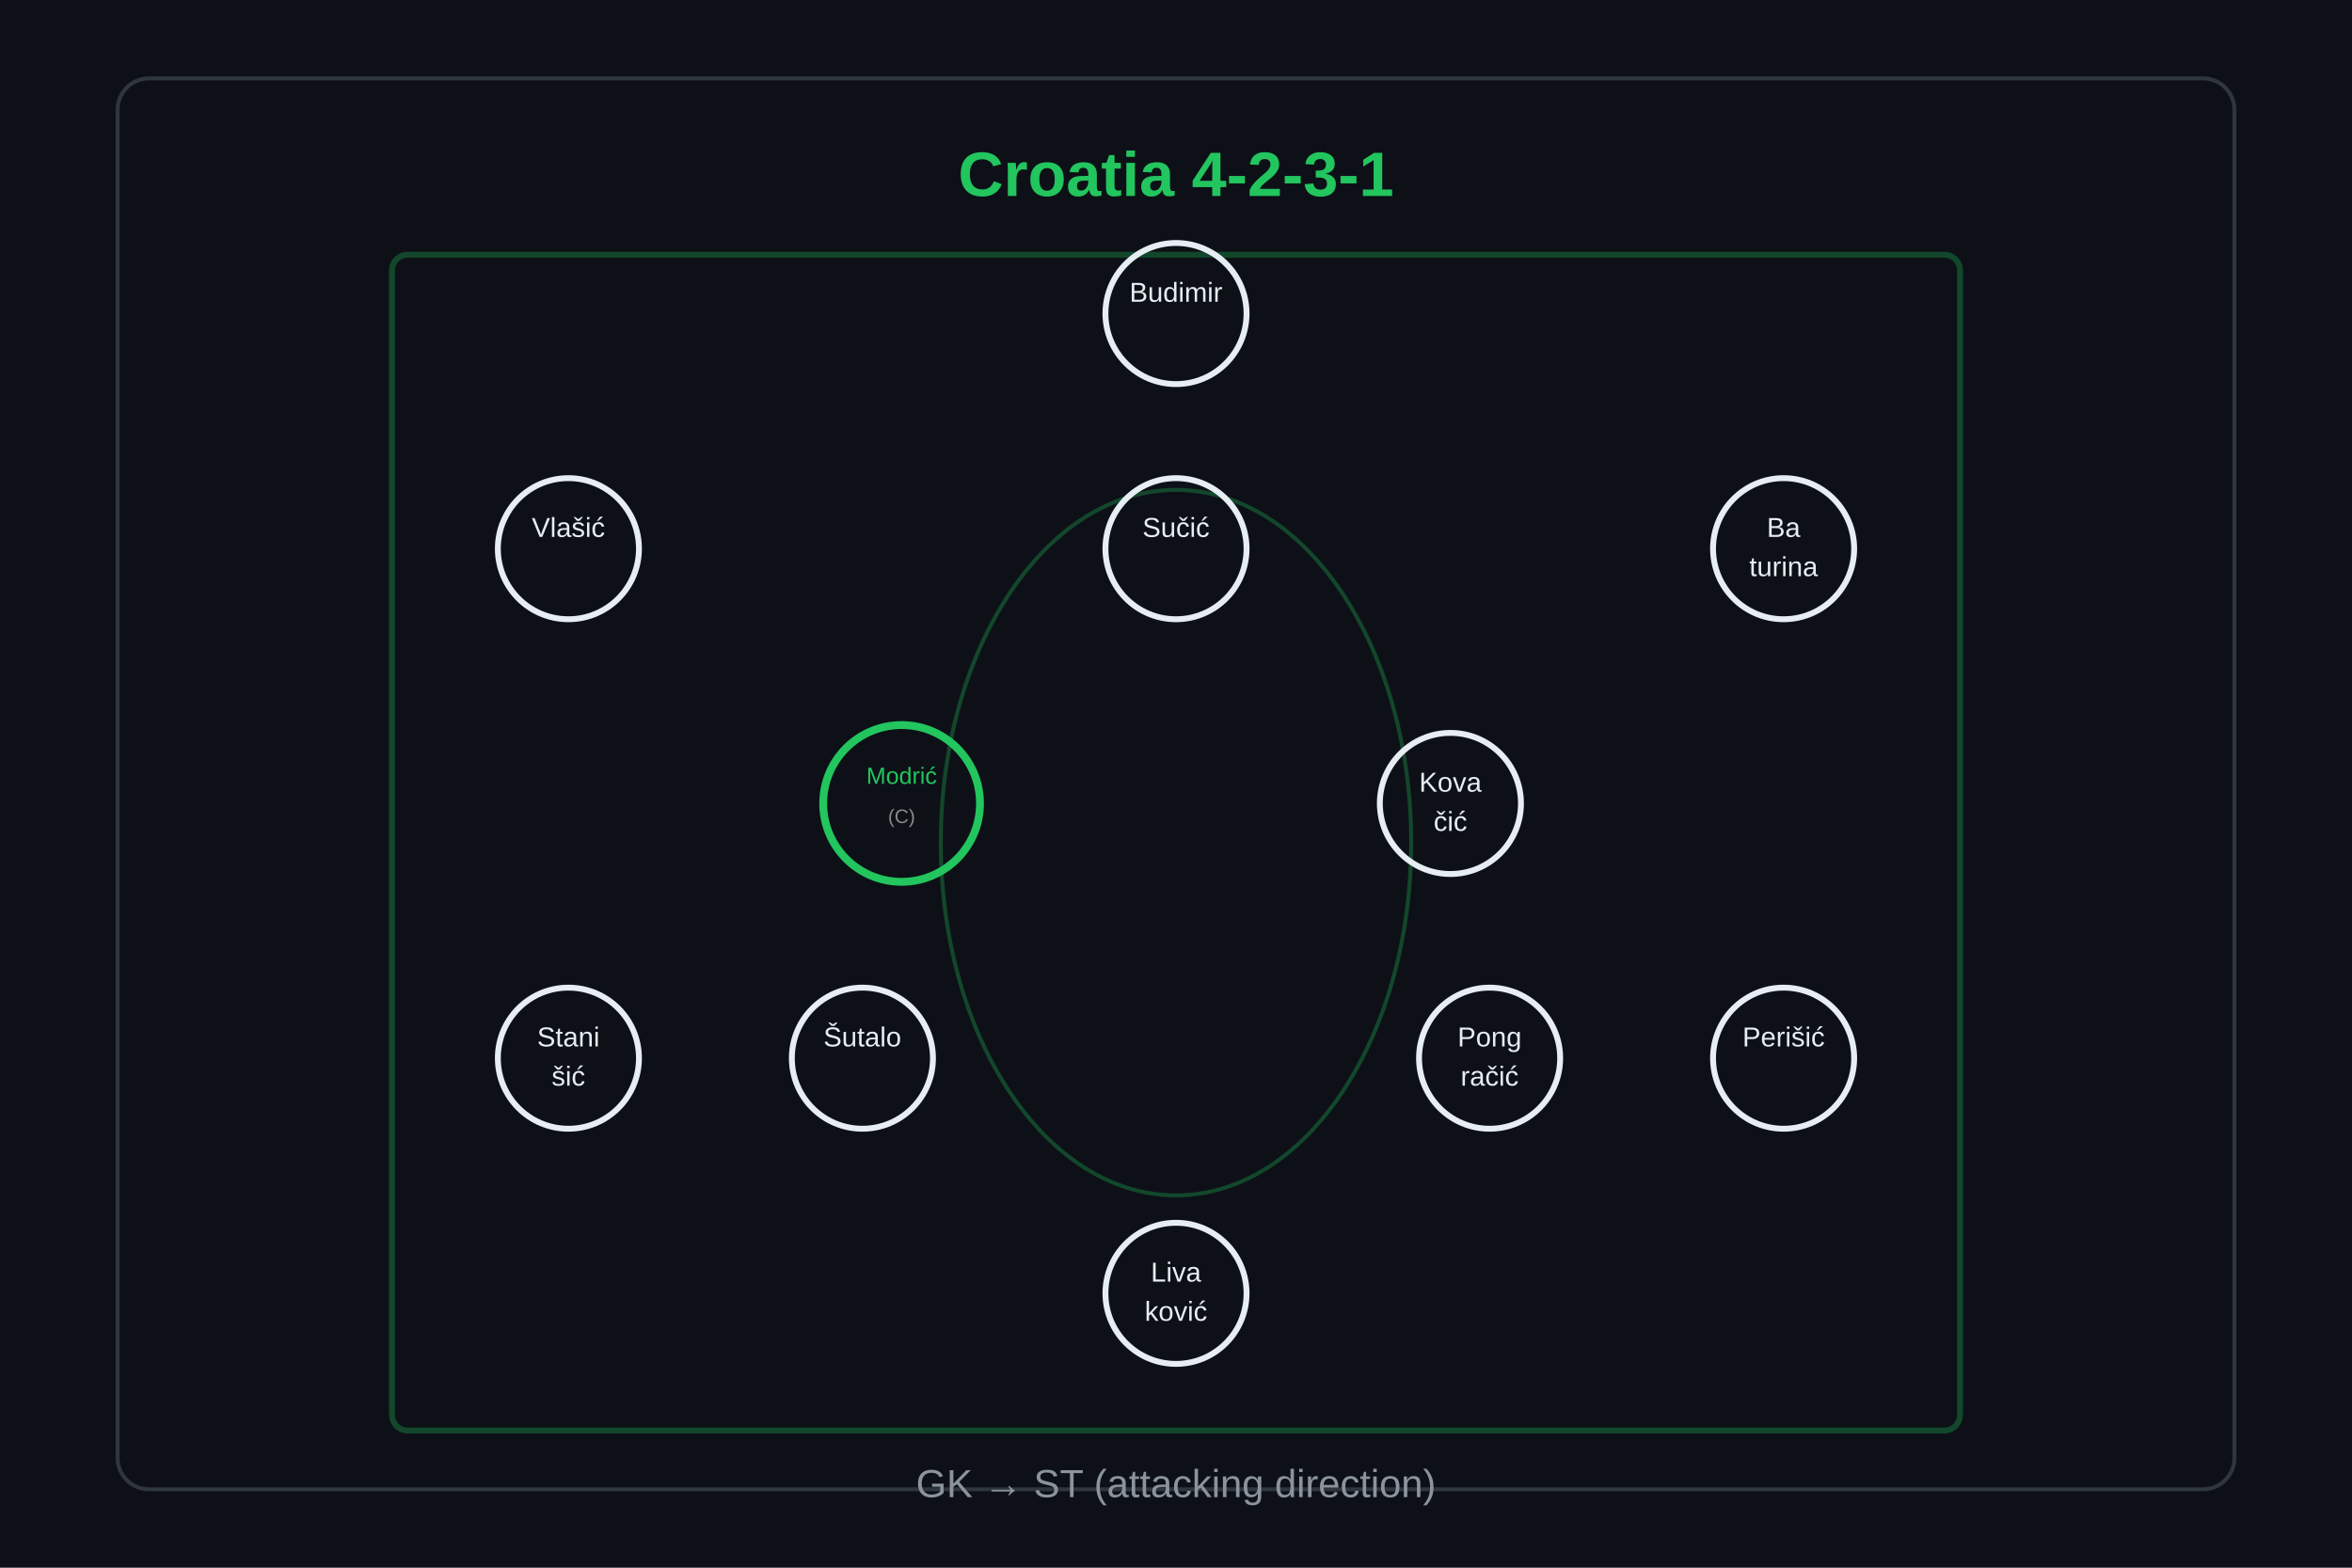
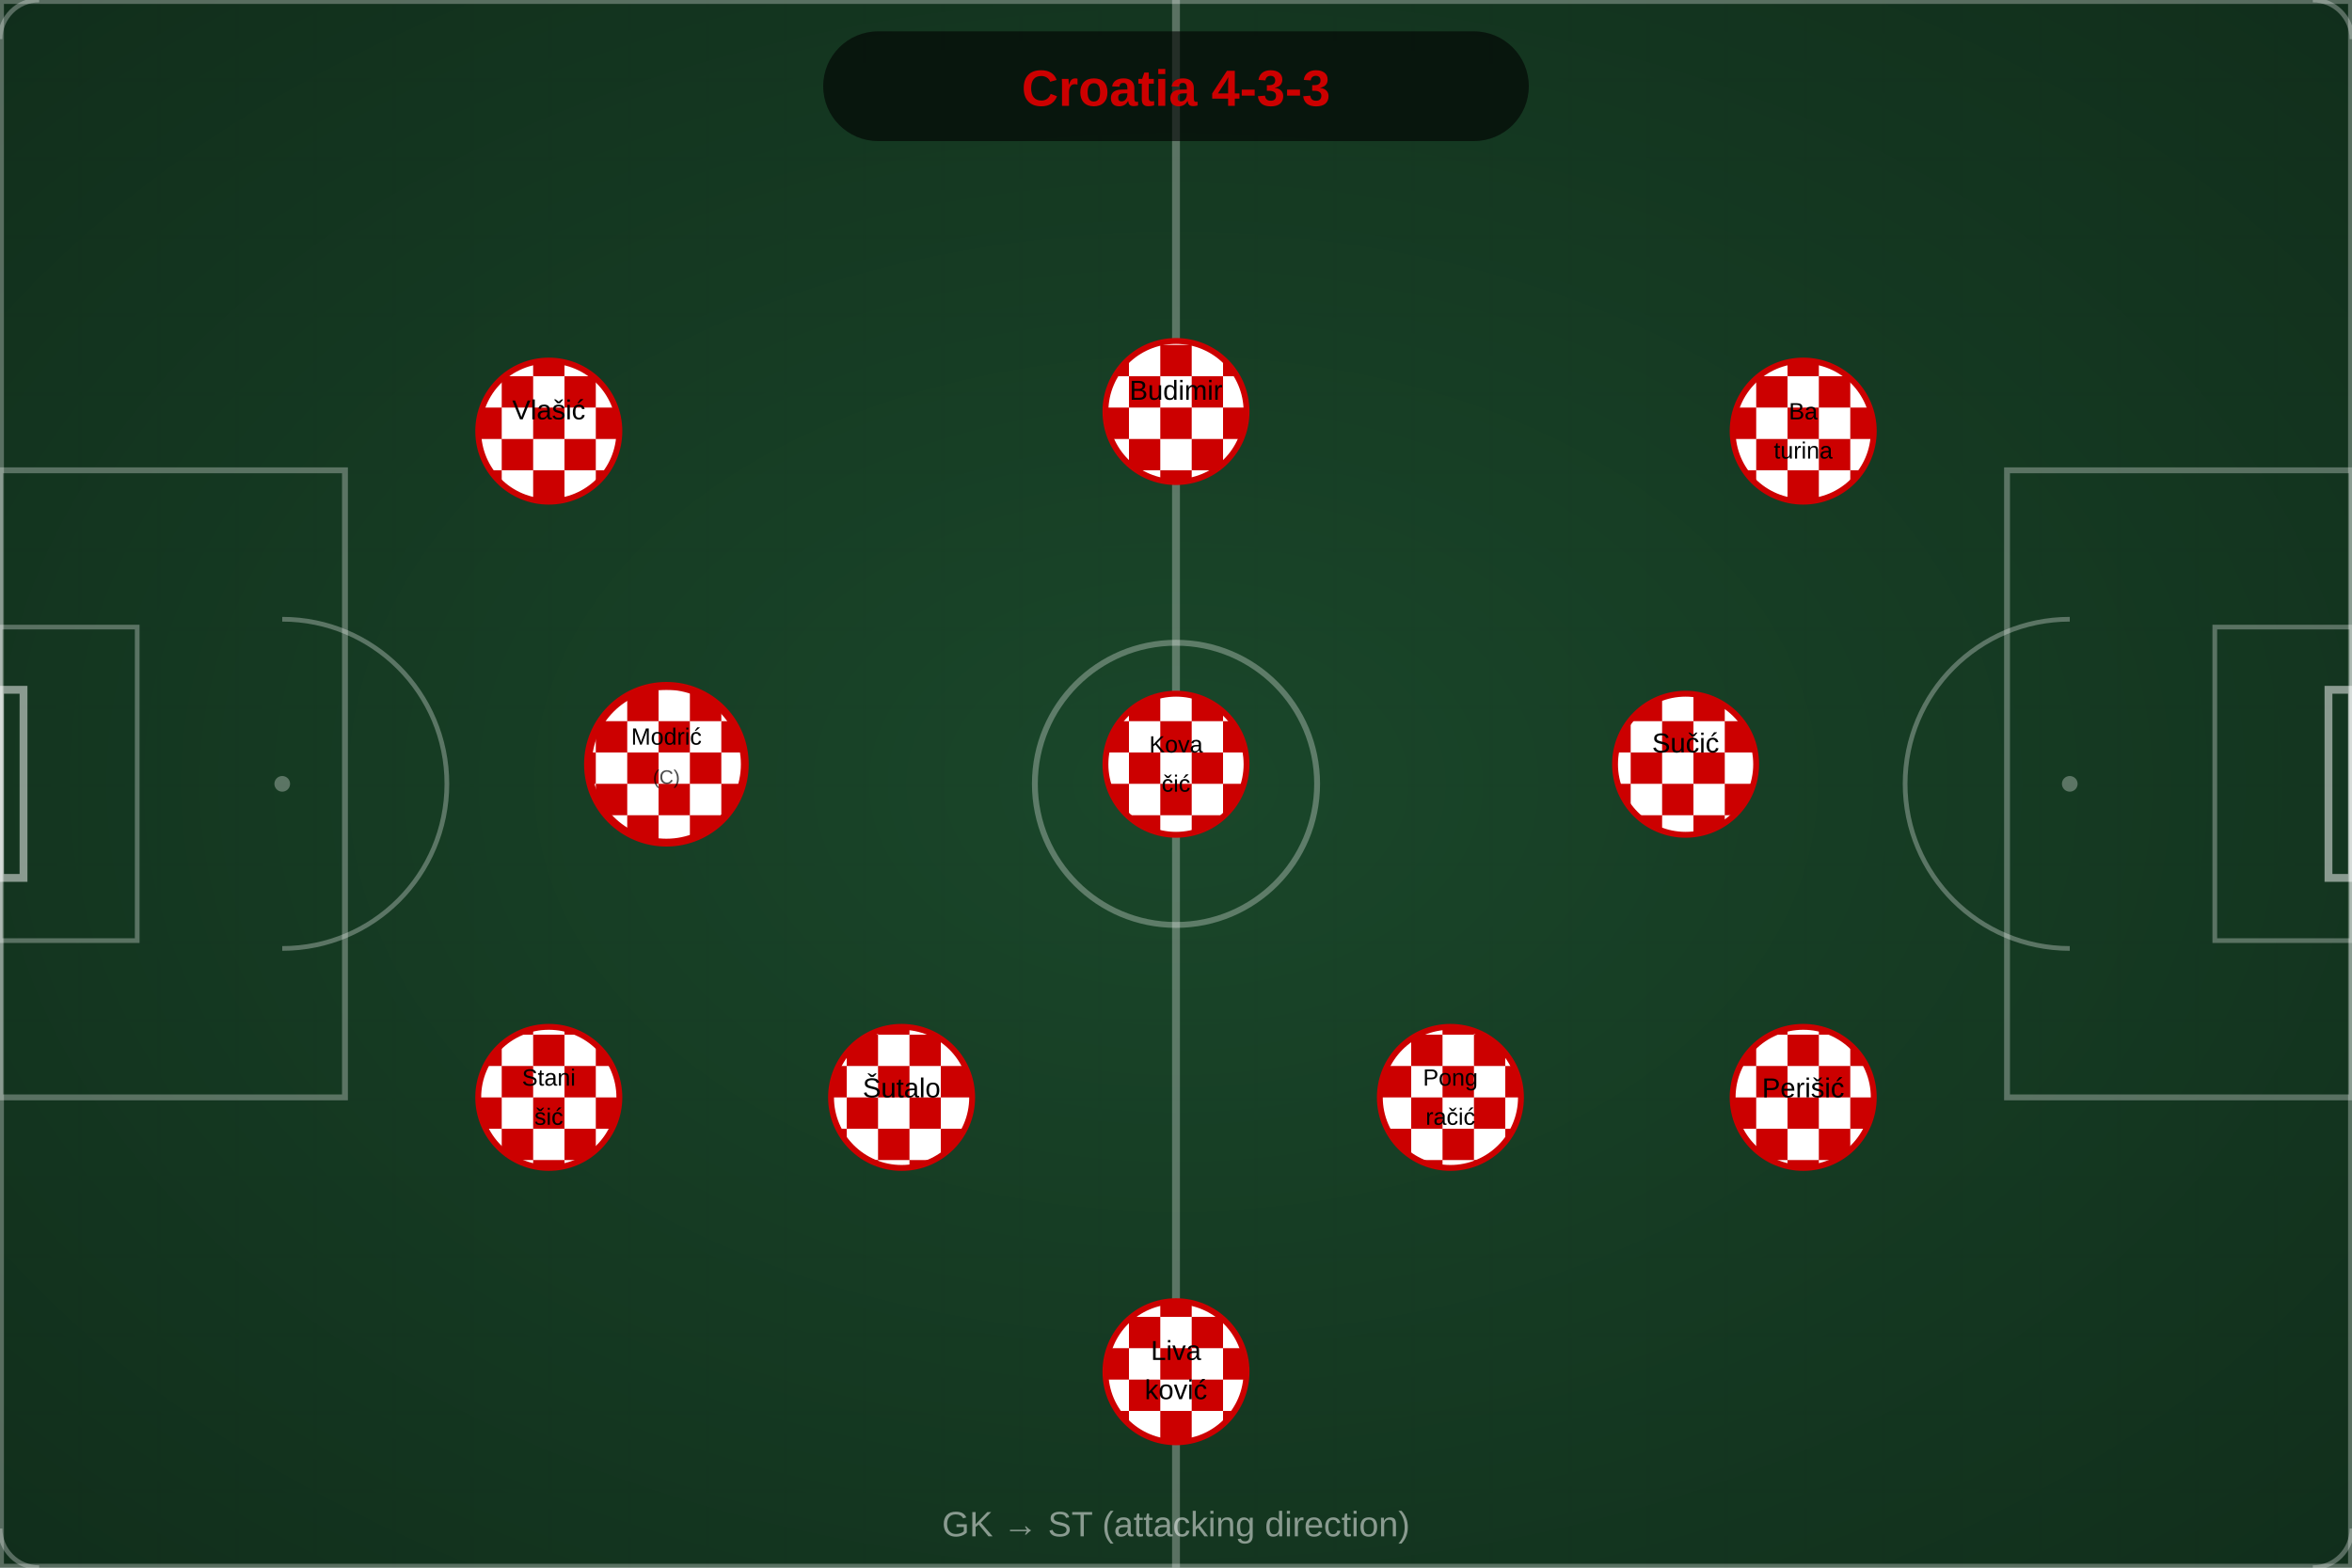
<svg xmlns="http://www.w3.org/2000/svg" viewBox="0 0 600 400">
-   <rect width="600" height="400" fill="#0d1117" />
-   <rect x="30" y="20" width="540" height="360" rx="8" fill="none" stroke="#30363d" stroke-width="1" />
-   <text x="300" y="50" text-anchor="middle" fill="#22c55e" font-family="Arial,sans-serif" font-size="16" font-weight="bold">Croatia 4-2-3-1</text>
-   <rect x="100" y="65" width="400" height="300" rx="4" fill="none" stroke="#22c55e" stroke-width="1.5" opacity="0.3" />
-   <ellipse cx="300" cy="215" rx="60" ry="90" fill="none" stroke="#22c55e" stroke-width="1" opacity="0.3" />
-   <circle cx="300" cy="330" r="18" fill="none" stroke="#e6edf3" stroke-width="1.5" />
-   <text x="300" y="327" text-anchor="middle" fill="#e6edf3" font-family="Arial,sans-serif" font-size="7">Liva</text>
-   <text x="300" y="337" text-anchor="middle" fill="#e6edf3" font-family="Arial,sans-serif" font-size="7">ković</text>
-   <circle cx="145" cy="270" r="18" fill="none" stroke="#e6edf3" stroke-width="1.5" />
-   <text x="145" y="267" text-anchor="middle" fill="#e6edf3" font-family="Arial,sans-serif" font-size="7">Stani</text>
-   <text x="145" y="277" text-anchor="middle" fill="#e6edf3" font-family="Arial,sans-serif" font-size="7">šić</text>
-   <circle cx="220" cy="270" r="18" fill="none" stroke="#e6edf3" stroke-width="1.5" />
-   <text x="220" y="267" text-anchor="middle" fill="#e6edf3" font-family="Arial,sans-serif" font-size="7">Šutalo</text>
-   <circle cx="380" cy="270" r="18" fill="none" stroke="#e6edf3" stroke-width="1.5" />
-   <text x="380" y="267" text-anchor="middle" fill="#e6edf3" font-family="Arial,sans-serif" font-size="7">Pong</text>
-   <text x="380" y="277" text-anchor="middle" fill="#e6edf3" font-family="Arial,sans-serif" font-size="7">račić</text>
-   <circle cx="455" cy="270" r="18" fill="none" stroke="#e6edf3" stroke-width="1.5" />
-   <text x="455" y="267" text-anchor="middle" fill="#e6edf3" font-family="Arial,sans-serif" font-size="7">Perišić</text>
-   <circle cx="230" cy="205" r="20" fill="none" stroke="#22c55e" stroke-width="2" />
-   <text x="230" y="200" text-anchor="middle" fill="#22c55e" font-family="Arial,sans-serif" font-size="6">Modrić</text>
-   <text x="230" y="210" text-anchor="middle" fill="#888" font-family="Arial,sans-serif" font-size="5">(C)</text>
-   <circle cx="370" cy="205" r="18" fill="none" stroke="#e6edf3" stroke-width="1.5" />
-   <text x="370" y="202" text-anchor="middle" fill="#e6edf3" font-family="Arial,sans-serif" font-size="7">Kova</text>
-   <text x="370" y="212" text-anchor="middle" fill="#e6edf3" font-family="Arial,sans-serif" font-size="7">čić</text>
-   <circle cx="145" cy="140" r="18" fill="none" stroke="#e6edf3" stroke-width="1.5" />
-   <text x="145" y="137" text-anchor="middle" fill="#e6edf3" font-family="Arial,sans-serif" font-size="7">Vlašić</text>
-   <circle cx="300" cy="140" r="18" fill="none" stroke="#e6edf3" stroke-width="1.5" />
-   <text x="300" y="137" text-anchor="middle" fill="#e6edf3" font-family="Arial,sans-serif" font-size="7">Sučić</text>
-   <circle cx="455" cy="140" r="18" fill="none" stroke="#e6edf3" stroke-width="1.5" />
-   <text x="455" y="137" text-anchor="middle" fill="#e6edf3" font-family="Arial,sans-serif" font-size="7">Ba</text>
-   <text x="455" y="147" text-anchor="middle" fill="#e6edf3" font-family="Arial,sans-serif" font-size="7">turina</text>
-   <circle cx="300" cy="80" r="18" fill="none" stroke="#e6edf3" stroke-width="1.5" />
-   <text x="300" y="77" text-anchor="middle" fill="#e6edf3" font-family="Arial,sans-serif" font-size="7">Budimir</text>
-   <text x="300" y="382" text-anchor="middle" fill="#8b949e" font-family="Arial,sans-serif" font-size="10">GK → ST (attacking direction)</text>
+   <rect width="600" height="400" fill="#1a472a" />
+   <defs>
+     <pattern id="pitchPattern" x="0" y="0" width="20" height="20" patternUnits="userSpaceOnUse">
+       <rect width="20" height="20" fill="none" />
+       <rect x="0" y="0" width="1" height="20" fill="#000" opacity="0.08" />
+       <rect x="0" y="0" width="20" height="1" fill="#000" opacity="0.08" />
+     </pattern>
+     <radialGradient id="pitchVignette" cx="50%" cy="50%" r="70%">
+       <stop offset="0%" stop-color="transparent" />
+       <stop offset="100%" stop-color="#000" stop-opacity="0.35" />
+     </radialGradient>
+     <pattern id="croatiaCheckered" x="0" y="0" width="16" height="16" patternUnits="userSpaceOnUse">
+       <rect width="16" height="16" fill="#fff" />
+       <rect x="0" y="0" width="8" height="8" fill="#cc0000" />
+       <rect x="8" y="8" width="8" height="8" fill="#cc0000" />
+     </pattern>
+   </defs>
+   <rect width="600" height="400" fill="url(#pitchPattern)" opacity="0.12" />
+   <rect width="600" height="400" fill="url(#pitchVignette)" />
+   <rect x="0" y="0" width="600" height="400" fill="none" stroke="#fff" stroke-width="2" opacity="0.3" />
+   <line x1="300" y1="0" x2="300" y2="400" stroke="#fff" stroke-width="2" opacity="0.3" />
+   <circle cx="300" cy="200" r="36" fill="none" stroke="#fff" stroke-width="1.5" opacity="0.3" />
+   <circle cx="300" cy="200" r="3" fill="#fff" opacity="0.3" />
+   <rect x="0" y="120" width="88" height="160" fill="none" stroke="#fff" stroke-width="1.5" opacity="0.3" />
+   <rect x="0" y="160" width="35" height="80" fill="none" stroke="#fff" stroke-width="1.2" opacity="0.3" />
+   <circle cx="72" cy="200" r="2" fill="#fff" opacity="0.3" />
+   <path d="M 72 158 A 42 42 0 0 1 72 242" fill="none" stroke="#fff" stroke-width="1.2" opacity="0.3" />
+   <rect x="512" y="120" width="88" height="160" fill="none" stroke="#fff" stroke-width="1.5" opacity="0.3" />
+   <rect x="565" y="160" width="35" height="80" fill="none" stroke="#fff" stroke-width="1.2" opacity="0.3" />
+   <circle cx="528" cy="200" r="2" fill="#fff" opacity="0.3" />
+   <path d="M 528 158 A 42 42 0 0 0 528 242" fill="none" stroke="#fff" stroke-width="1.2" opacity="0.3" />
+   <rect x="0" y="176" width="6" height="48" fill="none" stroke="#fff" stroke-width="2" opacity="0.5" />
+   <rect x="594" y="176" width="6" height="48" fill="none" stroke="#fff" stroke-width="2" opacity="0.5" />
+   <path d="M 0 10 A 10 10 0 0 1 10 0" fill="none" stroke="#fff" stroke-width="1.2" opacity="0.3" />
+   <path d="M 590 0 A 10 10 0 0 1 600 10" fill="none" stroke="#fff" stroke-width="1.2" opacity="0.3" />
+   <path d="M 600 390 A 10 10 0 0 1 590 400" fill="none" stroke="#fff" stroke-width="1.2" opacity="0.3" />
+   <path d="M 10 400 A 10 10 0 0 1 0 390" fill="none" stroke="#fff" stroke-width="1.2" opacity="0.3" />
+   <rect x="210" y="8" width="180" height="28" rx="14" fill="#000" opacity="0.6" />
+   <text x="300" y="27" text-anchor="middle" fill="#cc0000" font-family="Arial,sans-serif" font-size="13" font-weight="bold">Croatia 4-3-3</text>
+   <circle cx="300" cy="350" r="18" fill="url(#croatiaCheckered)" stroke="#cc0000" stroke-width="1.5" />
+   <text x="300" y="347" text-anchor="middle" fill="#000" font-family="Arial,sans-serif" font-size="7">Liva</text>
+   <text x="300" y="357" text-anchor="middle" fill="#000" font-family="Arial,sans-serif" font-size="7">ković</text>
+   <circle cx="140" cy="280" r="18" fill="url(#croatiaCheckered)" stroke="#cc0000" stroke-width="1.5" />
+   <text x="140" y="277" text-anchor="middle" fill="#000" font-family="Arial,sans-serif" font-size="6">Stani</text>
+   <text x="140" y="287" text-anchor="middle" fill="#000" font-family="Arial,sans-serif" font-size="6">šić</text>
+   <circle cx="230" cy="280" r="18" fill="url(#croatiaCheckered)" stroke="#cc0000" stroke-width="1.5" />
+   <text x="230" y="280" text-anchor="middle" fill="#000" font-family="Arial,sans-serif" font-size="7">Šutalo</text>
+   <circle cx="370" cy="280" r="18" fill="url(#croatiaCheckered)" stroke="#cc0000" stroke-width="1.5" />
+   <text x="370" y="277" text-anchor="middle" fill="#000" font-family="Arial,sans-serif" font-size="6">Pong</text>
+   <text x="370" y="287" text-anchor="middle" fill="#000" font-family="Arial,sans-serif" font-size="6">račić</text>
+   <circle cx="460" cy="280" r="18" fill="url(#croatiaCheckered)" stroke="#cc0000" stroke-width="1.5" />
+   <text x="460" y="280" text-anchor="middle" fill="#000" font-family="Arial,sans-serif" font-size="7">Perišić</text>
+   <circle cx="170" cy="195" r="20" fill="url(#croatiaCheckered)" stroke="#cc0000" stroke-width="2" />
+   <text x="170" y="190" text-anchor="middle" fill="#000" font-family="Arial,sans-serif" font-size="6">Modrić</text>
+   <text x="170" y="200" text-anchor="middle" fill="#000" font-family="Arial,sans-serif" font-size="5" opacity="0.7">(C)</text>
+   <circle cx="300" cy="195" r="18" fill="url(#croatiaCheckered)" stroke="#cc0000" stroke-width="1.5" />
+   <text x="300" y="192" text-anchor="middle" fill="#000" font-family="Arial,sans-serif" font-size="6">Kova</text>
+   <text x="300" y="202" text-anchor="middle" fill="#000" font-family="Arial,sans-serif" font-size="6">čić</text>
+   <circle cx="430" cy="195" r="18" fill="url(#croatiaCheckered)" stroke="#cc0000" stroke-width="1.5" />
+   <text x="430" y="192" text-anchor="middle" fill="#000" font-family="Arial,sans-serif" font-size="7">Sučić</text>
+   <circle cx="140" cy="110" r="18" fill="url(#croatiaCheckered)" stroke="#cc0000" stroke-width="1.5" />
+   <text x="140" y="107" text-anchor="middle" fill="#000" font-family="Arial,sans-serif" font-size="7">Vlašić</text>
+   <circle cx="300" cy="105" r="18" fill="url(#croatiaCheckered)" stroke="#cc0000" stroke-width="1.5" />
+   <text x="300" y="102" text-anchor="middle" fill="#000" font-family="Arial,sans-serif" font-size="7">Budimir</text>
+   <circle cx="460" cy="110" r="18" fill="url(#croatiaCheckered)" stroke="#cc0000" stroke-width="1.5" />
+   <text x="460" y="107" text-anchor="middle" fill="#000" font-family="Arial,sans-serif" font-size="6">Ba</text>
+   <text x="460" y="117" text-anchor="middle" fill="#000" font-family="Arial,sans-serif" font-size="6">turina</text>
+   <text x="300" y="392" text-anchor="middle" fill="#fff" font-family="Arial,sans-serif" font-size="9" opacity="0.5">GK → ST (attacking direction)</text>
</svg>
